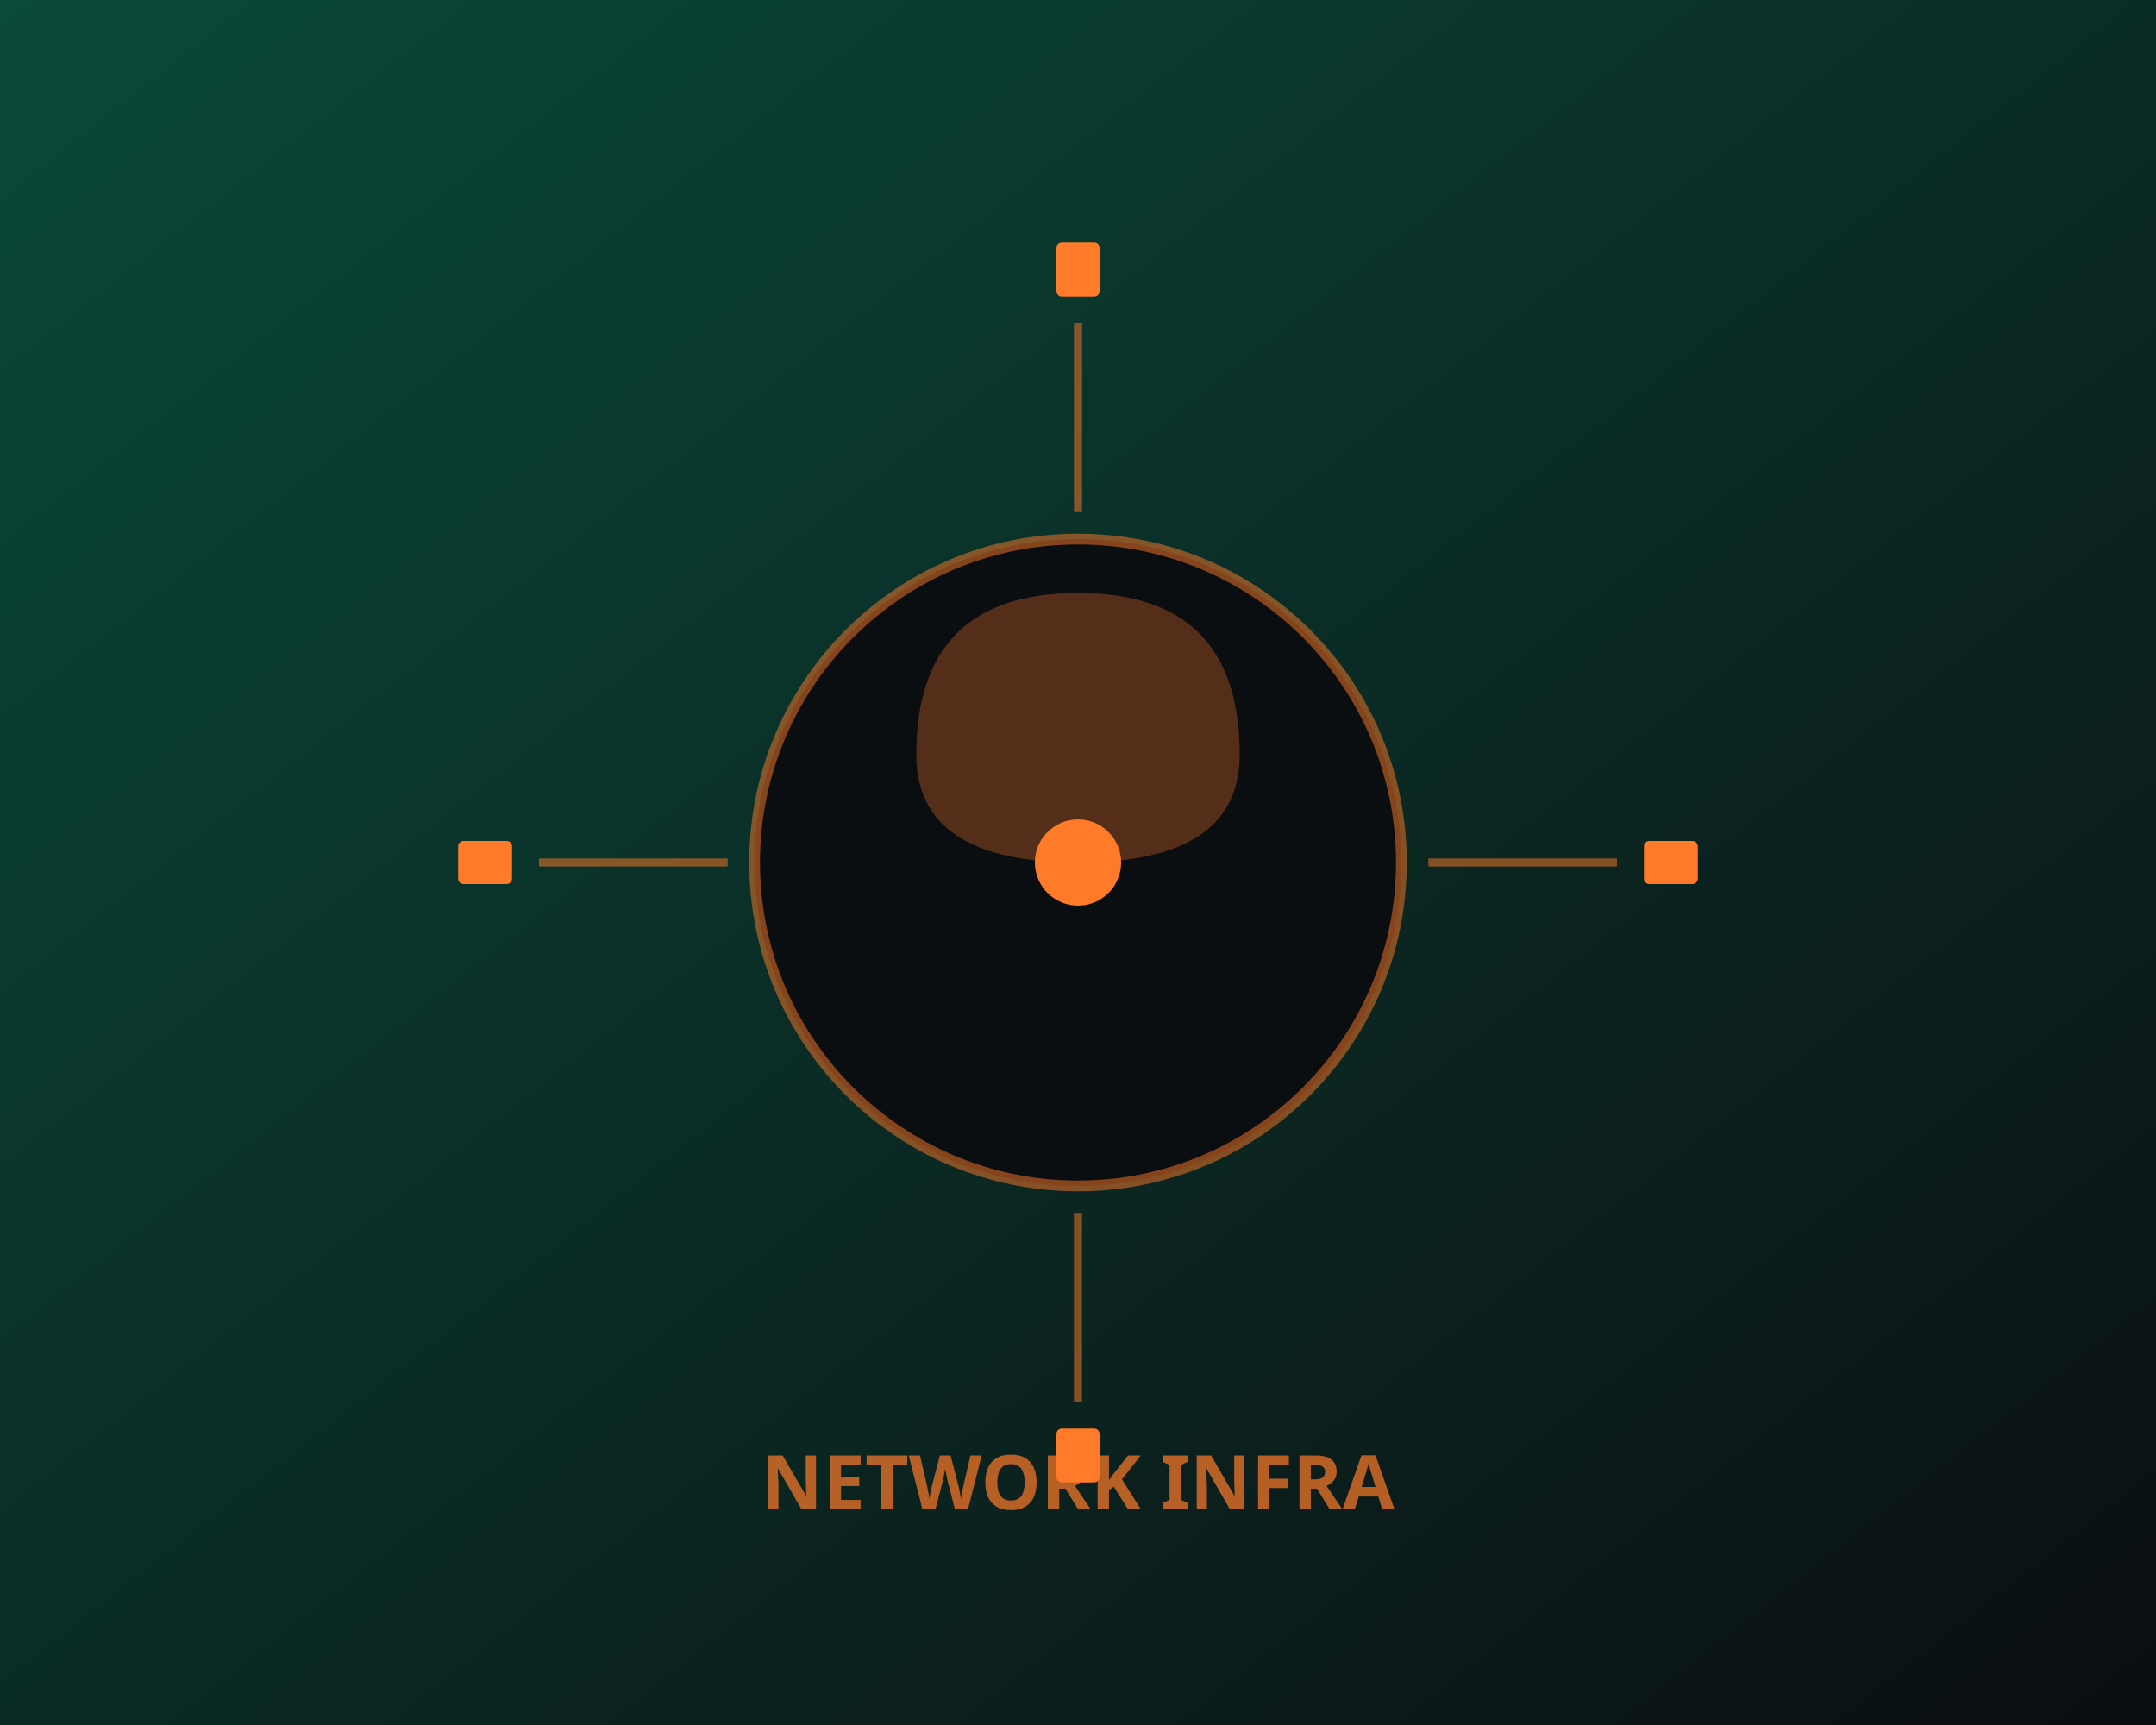
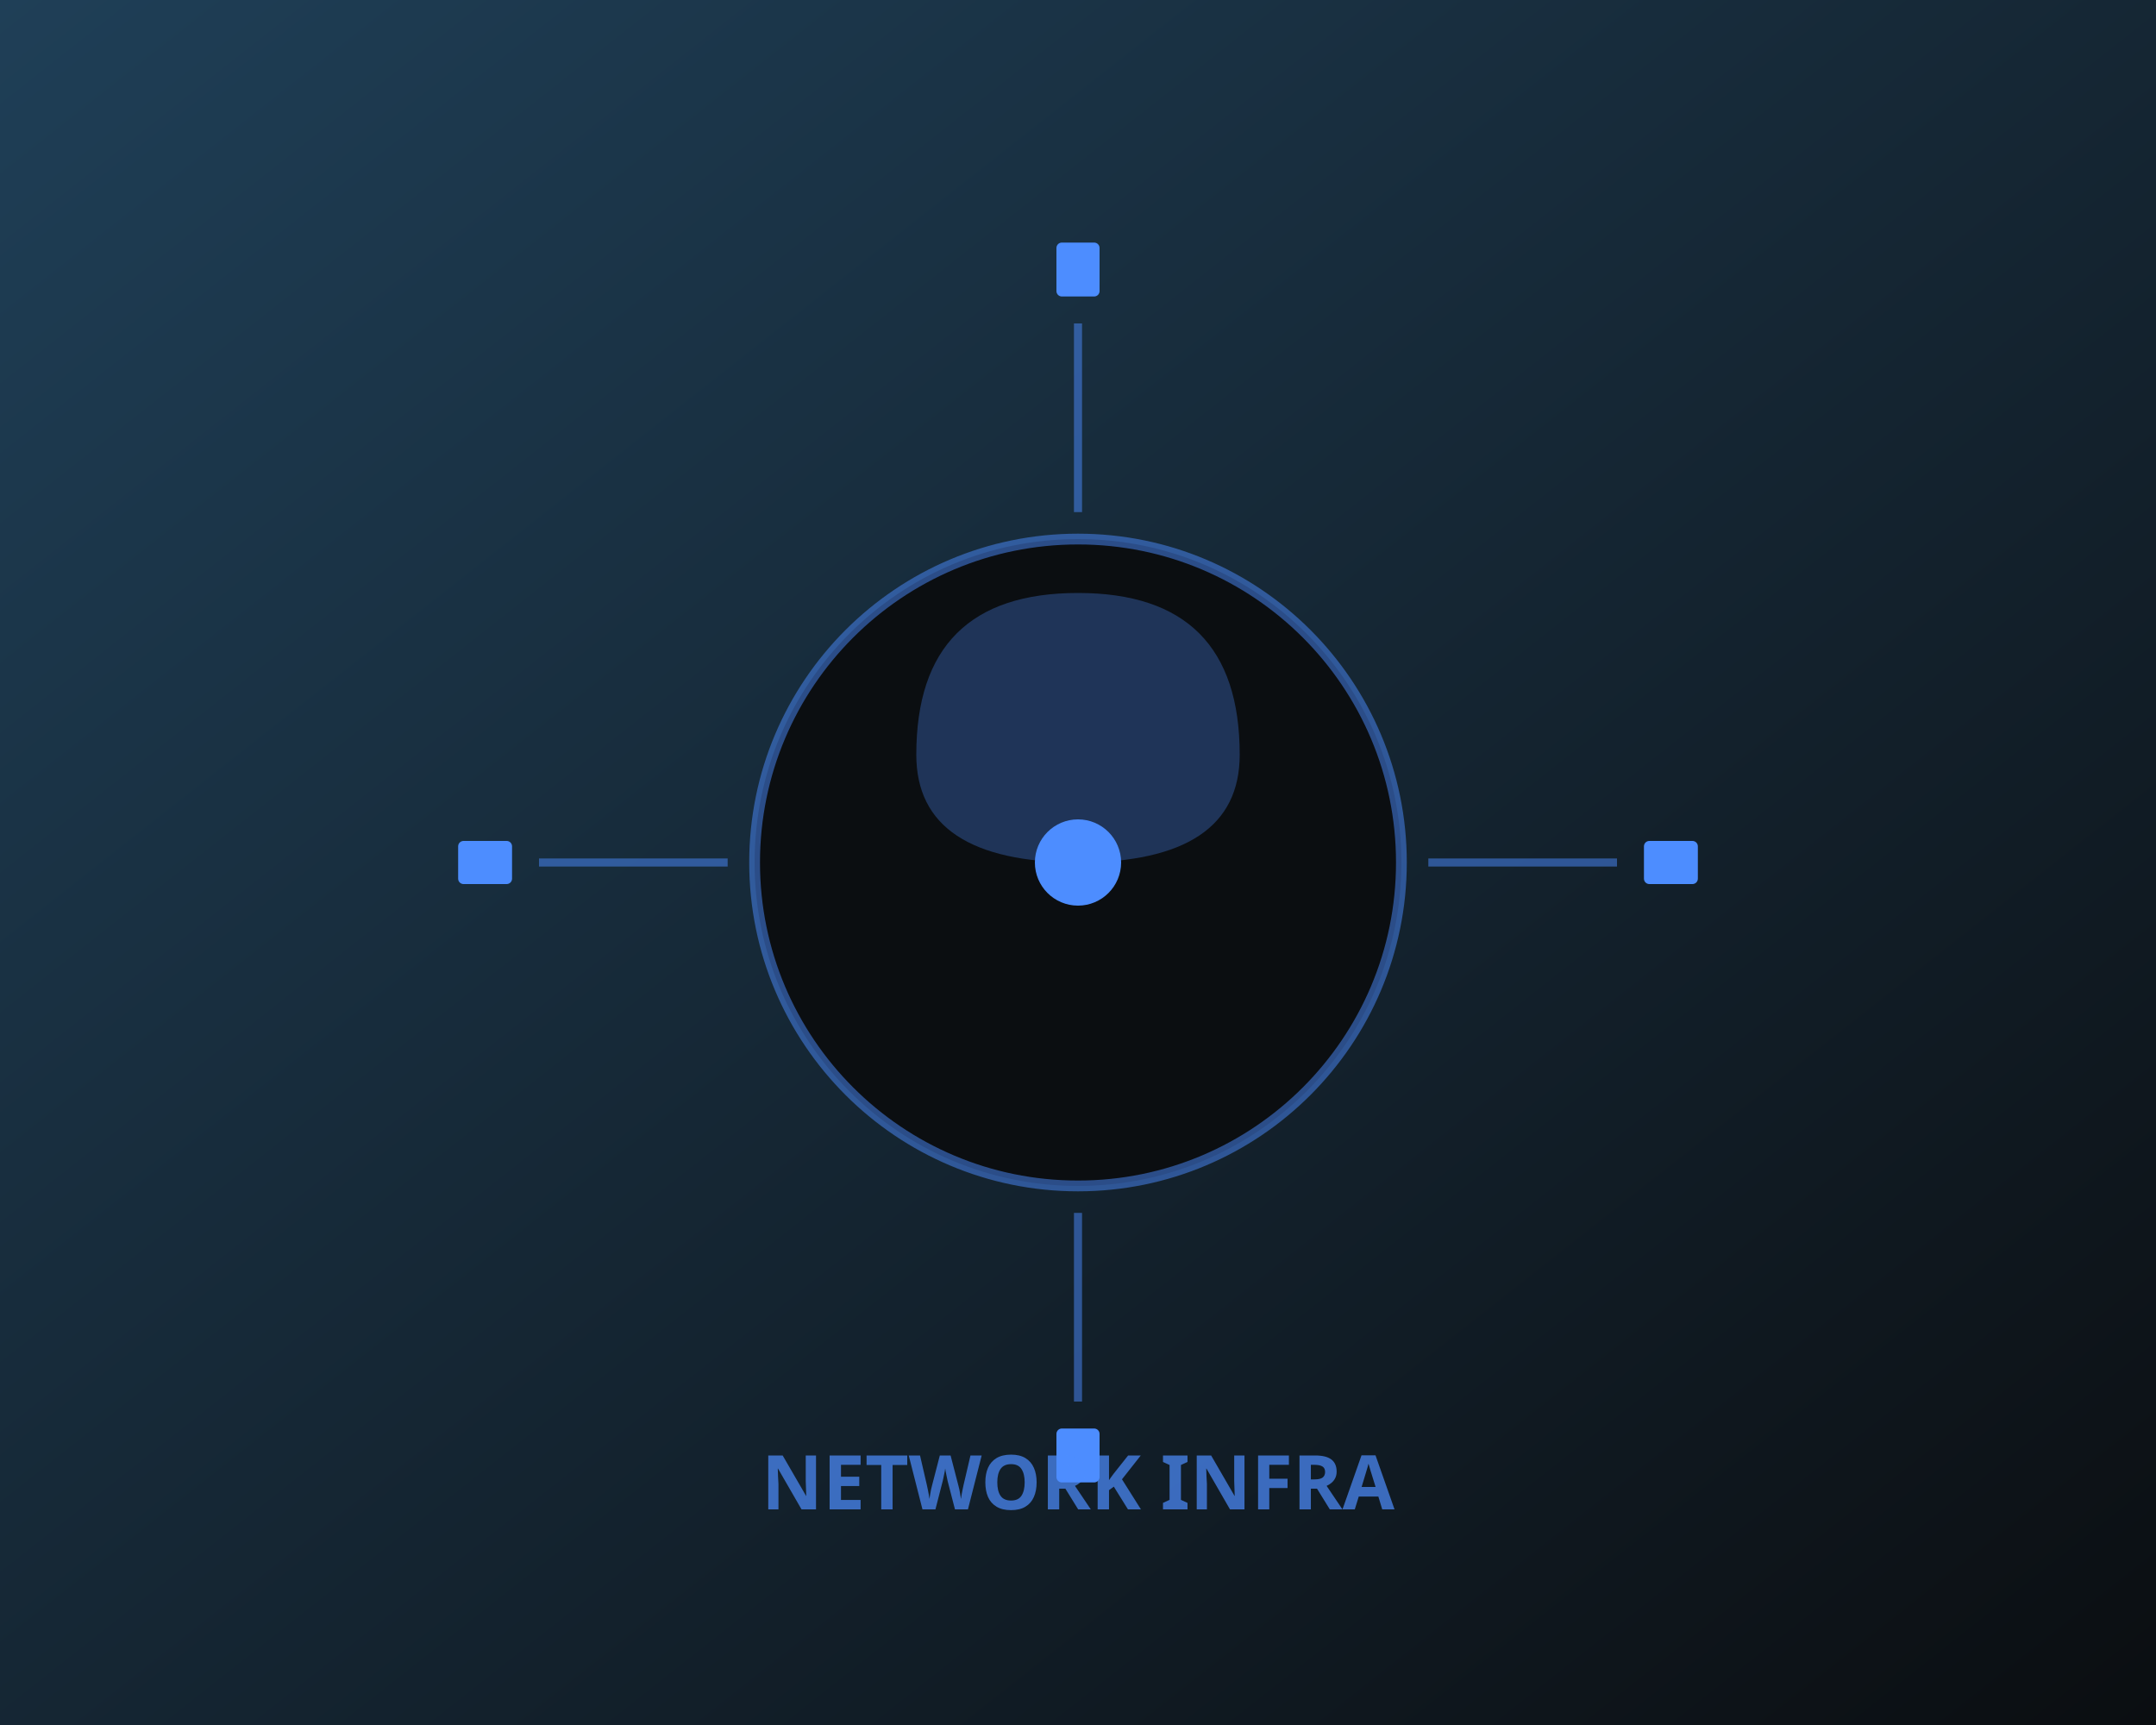
<svg xmlns="http://www.w3.org/2000/svg" width="400" height="320" viewBox="0 0 400 320">
  <defs>
    <linearGradient id="bg3" x1="0" y1="0" x2="1" y2="1">
-       <stop offset="0%" stop-color="#0a4a3a" />
+       <stop offset="0%" stop-color="#1f3f57" />
      <stop offset="100%" stop-color="#0b0e11" />
    </linearGradient>
  </defs>
  <rect width="400" height="320" fill="url(#bg3)" />
  <g transform="translate(200,160)">
-     <circle r="60" fill="#0b0e11" stroke="#ff7a29" stroke-opacity="0.5" stroke-width="2" />
-     <path d="M 0 -50 Q 30 -50 30 -20 Q 30 0 0 0 Q -30 0 -30 -20 Q -30 -50 0 -50 Z" fill="#ff7a29" opacity="0.3" />
-     <circle r="8" fill="#ff7a29" />
-     <g stroke="#ff7a29" stroke-opacity="0.5" stroke-width="1.5">
+     <circle r="60" fill="#0b0e11" stroke="#4d8dff" stroke-opacity="0.5" stroke-width="2" />
+     <path d="M 0 -50 Q 30 -50 30 -20 Q 30 0 0 0 Q -30 0 -30 -20 Q -30 -50 0 -50 Z" fill="#4d8dff" opacity="0.3" />
+     <circle r="8" fill="#4d8dff" />
+     <g stroke="#4d8dff" stroke-opacity="0.5" stroke-width="1.5">
      <line x1="-100" y1="0" x2="-65" y2="0" />
      <line x1="65" y1="0" x2="100" y2="0" />
      <line x1="0" y1="-100" x2="0" y2="-65" />
      <line x1="0" y1="65" x2="0" y2="100" />
    </g>
-     <g fill="#ff7a29">
+     <g fill="#4d8dff">
      <rect x="-115" y="-4" width="10" height="8" rx="1" />
      <rect x="105" y="-4" width="10" height="8" rx="1" />
      <rect x="-4" y="-115" width="8" height="10" rx="1" />
      <rect x="-4" y="105" width="8" height="10" rx="1" />
    </g>
  </g>
-   <text x="200" y="280" text-anchor="middle" fill="#ff7a29" font-family="sans-serif" font-size="14" font-weight="bold" opacity="0.7">NETWORK INFRA</text>
+   <text x="200" y="280" text-anchor="middle" fill="#4d8dff" font-family="sans-serif" font-size="14" font-weight="bold" opacity="0.7">NETWORK INFRA</text>
</svg>
